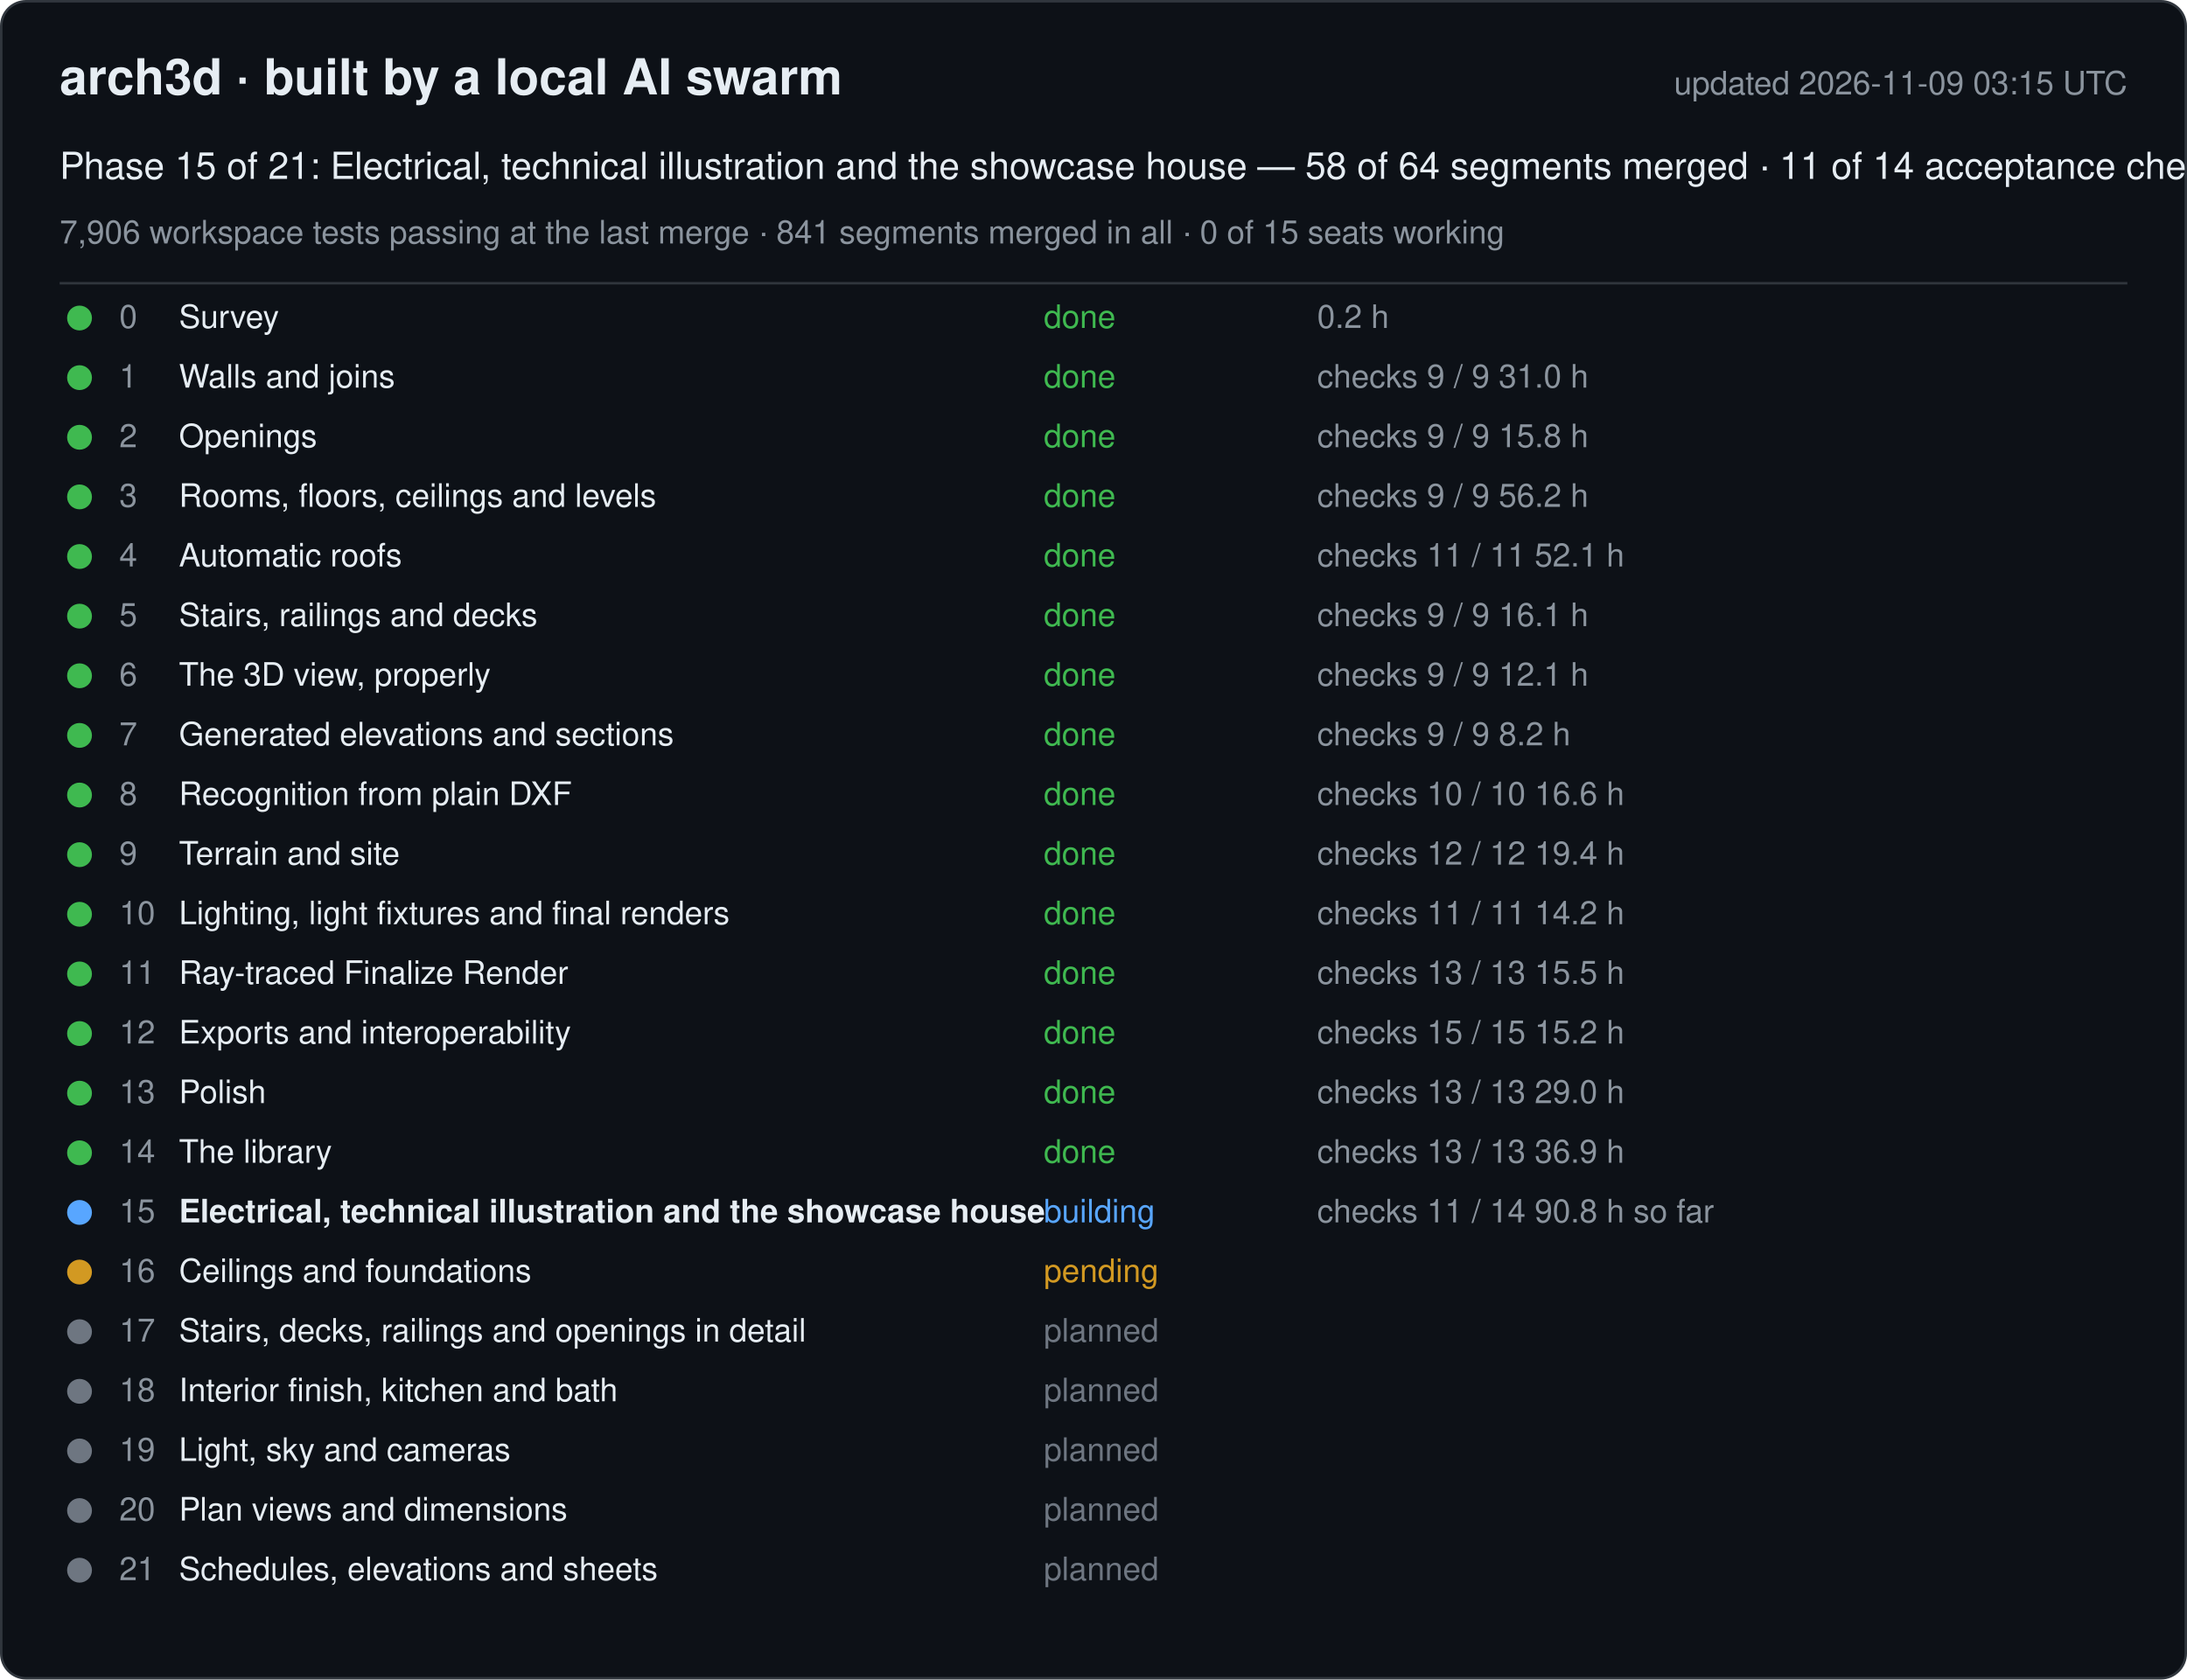
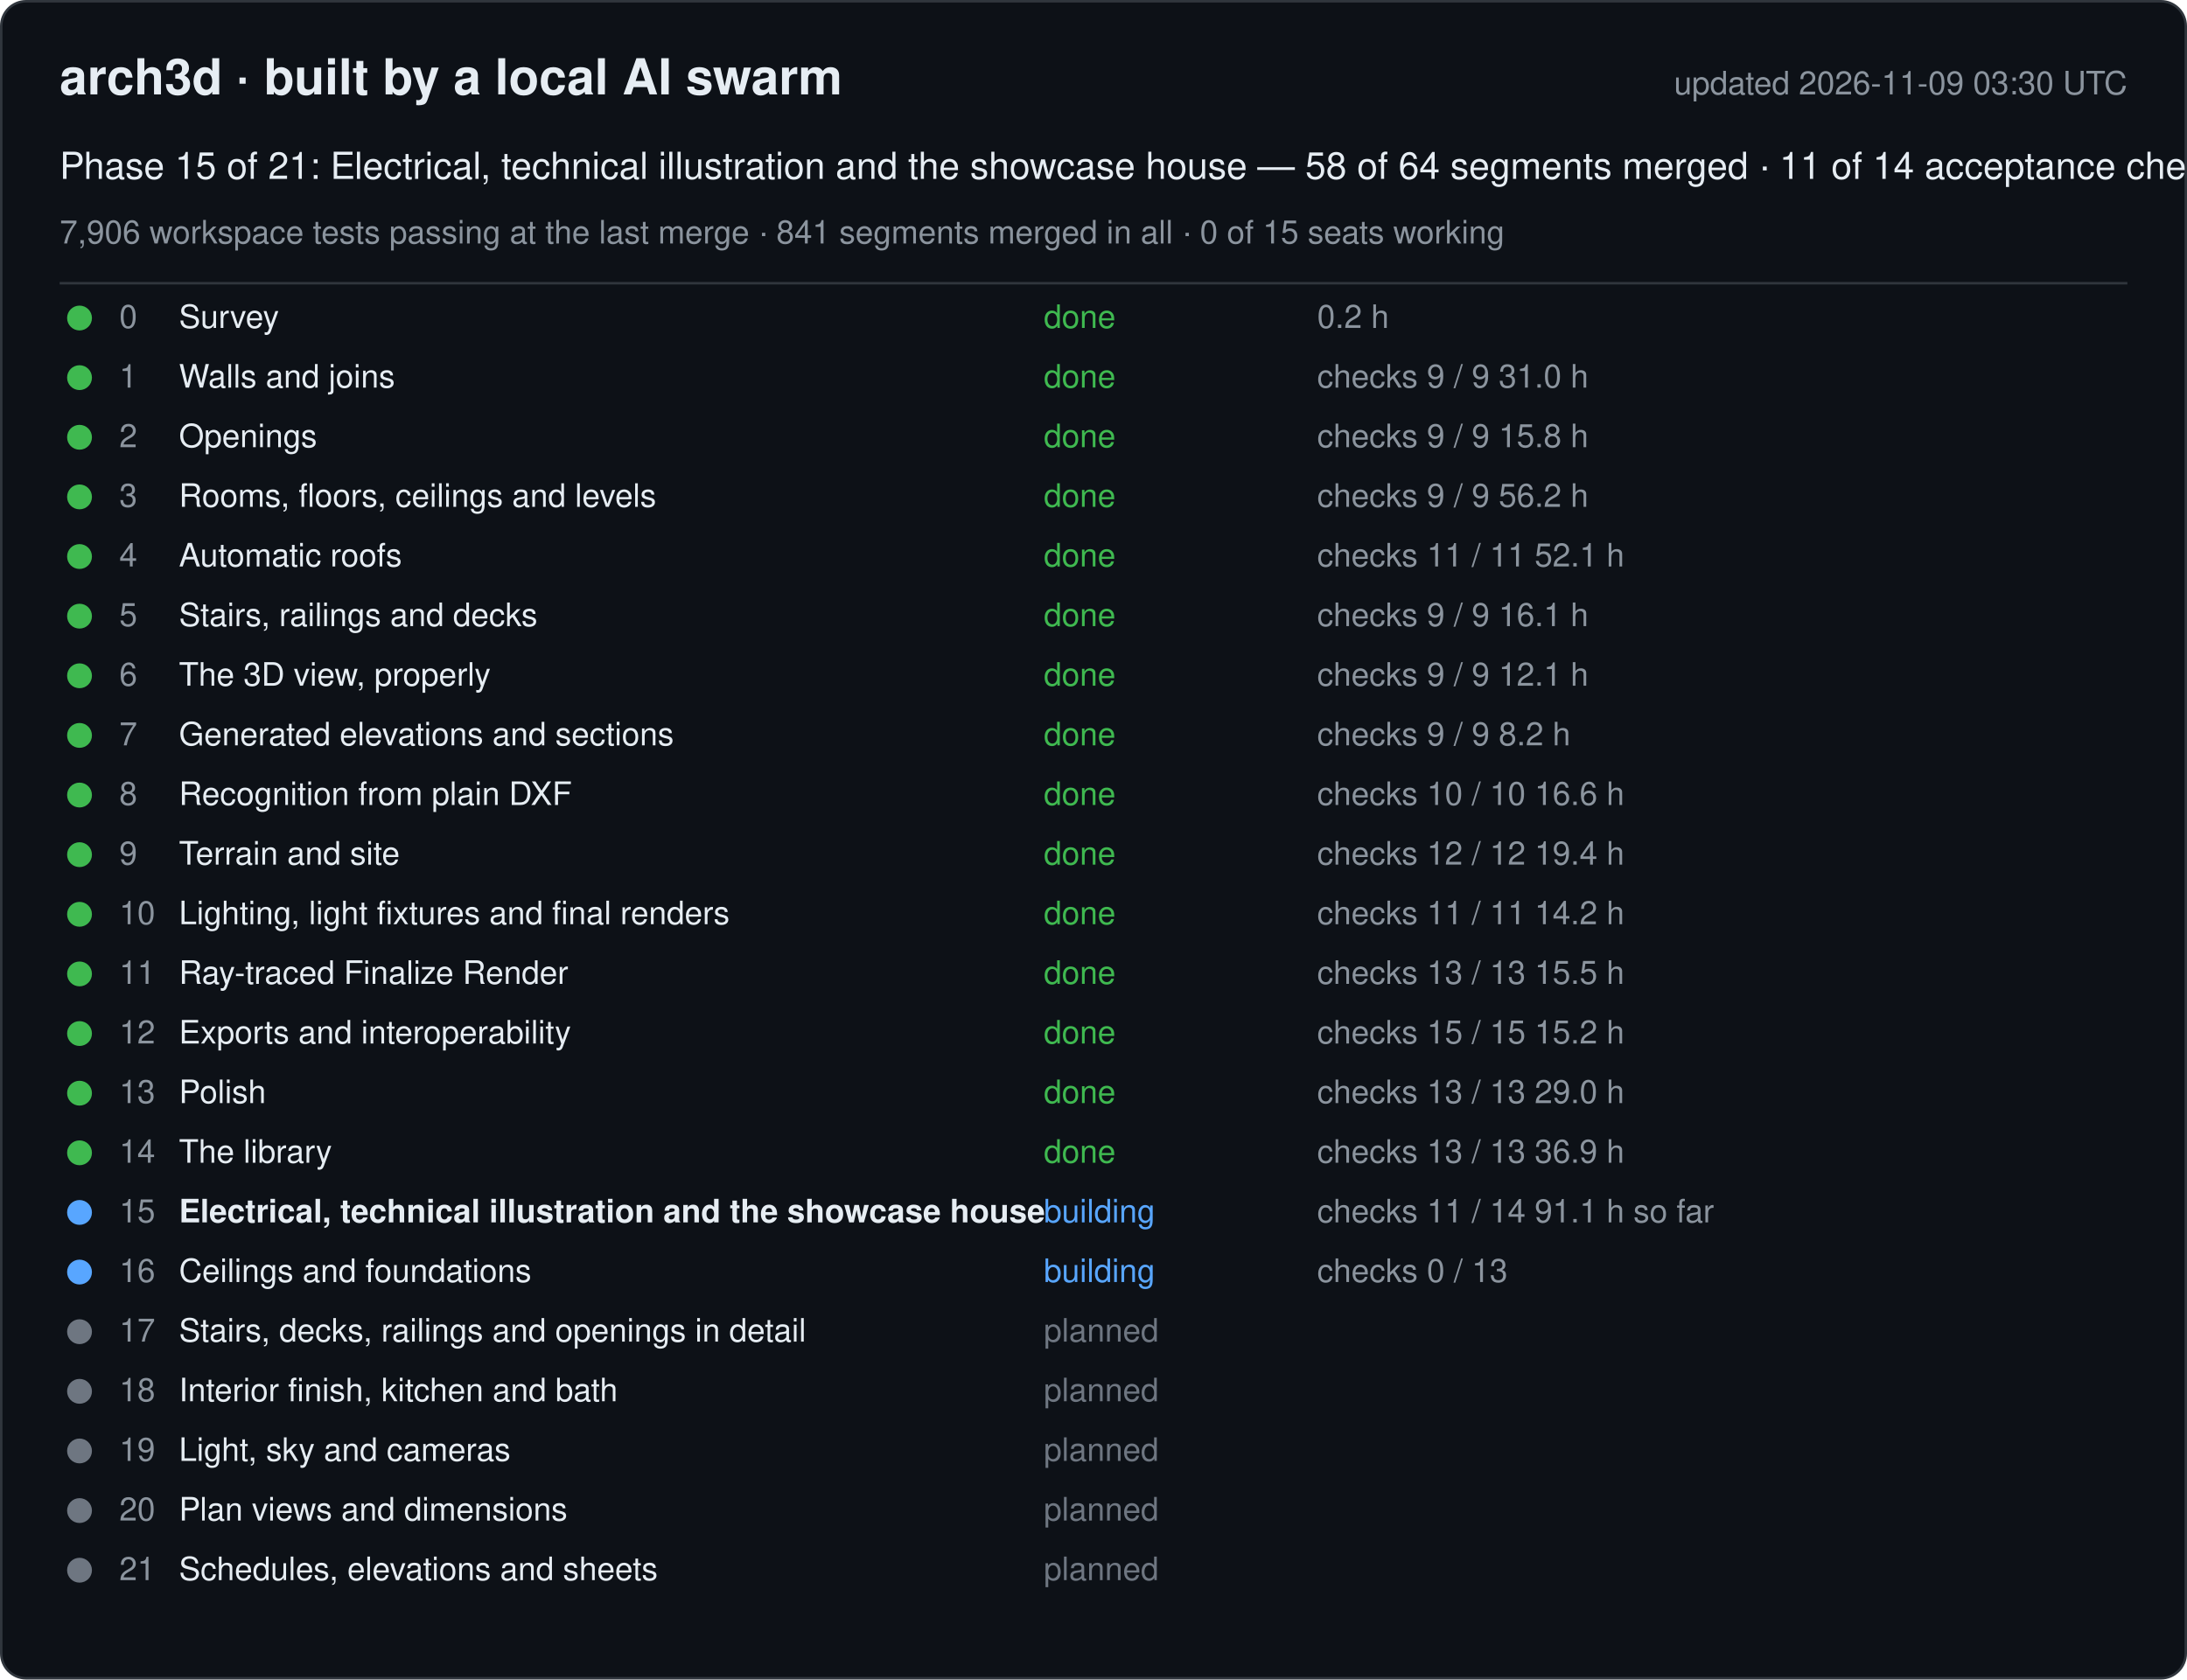
<svg xmlns="http://www.w3.org/2000/svg" width="880" height="676" viewBox="0 0 880 676" font-family="-apple-system, Segoe UI, Helvetica, Arial, sans-serif">
  <rect x="0.5" y="0.5" width="879" height="675" rx="10" fill="#0d1117" stroke="#30363d" />
  <text x="24" y="38" font-size="20" font-weight="600" fill="#e6edf3">arch3d · built by a local AI swarm</text>
-   <text x="856" y="38" font-size="13" fill="#8b949e" text-anchor="end">updated 2026-11-09 03:15 UTC</text>
+   <text x="856" y="38" font-size="13" fill="#8b949e" text-anchor="end">updated 2026-11-09 03:30 UTC</text>
  <text x="24" y="72" font-size="15" fill="#e6edf3">Phase 15 of 21: Electrical, technical illustration and the showcase house — 58 of 64 segments merged · 11 of 14 acceptance checks</text>
  <text x="24" y="98" font-size="13" fill="#8b949e">7,906 workspace tests passing at the last merge · 841 segments merged in all · 0 of 15 seats working</text>
  <line x1="24" y1="114" x2="856" y2="114" stroke="#30363d" />
  <g data-phase="0">
    <circle cx="32" cy="128" r="5" fill="#3fb950" />
    <text x="48" y="132" font-size="13" fill="#8b949e">0</text>
    <text x="72" y="132" font-size="13" fill="#e6edf3">Survey</text>
    <text x="420" y="132" font-size="13" fill="#3fb950">done</text>
    <text x="530" y="132" font-size="13" fill="#8b949e">0.2 h</text>
  </g>
  <g data-phase="1">
    <circle cx="32" cy="152" r="5" fill="#3fb950" />
    <text x="48" y="156" font-size="13" fill="#8b949e">1</text>
    <text x="72" y="156" font-size="13" fill="#e6edf3">Walls and joins</text>
    <text x="420" y="156" font-size="13" fill="#3fb950">done</text>
    <text x="530" y="156" font-size="13" fill="#8b949e">checks 9 / 9   31.0 h</text>
  </g>
  <g data-phase="2">
    <circle cx="32" cy="176" r="5" fill="#3fb950" />
    <text x="48" y="180" font-size="13" fill="#8b949e">2</text>
    <text x="72" y="180" font-size="13" fill="#e6edf3">Openings</text>
    <text x="420" y="180" font-size="13" fill="#3fb950">done</text>
    <text x="530" y="180" font-size="13" fill="#8b949e">checks 9 / 9   15.8 h</text>
  </g>
  <g data-phase="3">
    <circle cx="32" cy="200" r="5" fill="#3fb950" />
    <text x="48" y="204" font-size="13" fill="#8b949e">3</text>
    <text x="72" y="204" font-size="13" fill="#e6edf3">Rooms, floors, ceilings and levels</text>
    <text x="420" y="204" font-size="13" fill="#3fb950">done</text>
    <text x="530" y="204" font-size="13" fill="#8b949e">checks 9 / 9   56.2 h</text>
  </g>
  <g data-phase="4">
    <circle cx="32" cy="224" r="5" fill="#3fb950" />
    <text x="48" y="228" font-size="13" fill="#8b949e">4</text>
    <text x="72" y="228" font-size="13" fill="#e6edf3">Automatic roofs</text>
    <text x="420" y="228" font-size="13" fill="#3fb950">done</text>
    <text x="530" y="228" font-size="13" fill="#8b949e">checks 11 / 11   52.1 h</text>
  </g>
  <g data-phase="5">
    <circle cx="32" cy="248" r="5" fill="#3fb950" />
    <text x="48" y="252" font-size="13" fill="#8b949e">5</text>
    <text x="72" y="252" font-size="13" fill="#e6edf3">Stairs, railings and decks</text>
    <text x="420" y="252" font-size="13" fill="#3fb950">done</text>
    <text x="530" y="252" font-size="13" fill="#8b949e">checks 9 / 9   16.1 h</text>
  </g>
  <g data-phase="6">
    <circle cx="32" cy="272" r="5" fill="#3fb950" />
    <text x="48" y="276" font-size="13" fill="#8b949e">6</text>
    <text x="72" y="276" font-size="13" fill="#e6edf3">The 3D view, properly</text>
    <text x="420" y="276" font-size="13" fill="#3fb950">done</text>
    <text x="530" y="276" font-size="13" fill="#8b949e">checks 9 / 9   12.1 h</text>
  </g>
  <g data-phase="7">
    <circle cx="32" cy="296" r="5" fill="#3fb950" />
    <text x="48" y="300" font-size="13" fill="#8b949e">7</text>
    <text x="72" y="300" font-size="13" fill="#e6edf3">Generated elevations and sections</text>
    <text x="420" y="300" font-size="13" fill="#3fb950">done</text>
    <text x="530" y="300" font-size="13" fill="#8b949e">checks 9 / 9   8.2 h</text>
  </g>
  <g data-phase="8">
    <circle cx="32" cy="320" r="5" fill="#3fb950" />
    <text x="48" y="324" font-size="13" fill="#8b949e">8</text>
    <text x="72" y="324" font-size="13" fill="#e6edf3">Recognition from plain DXF</text>
    <text x="420" y="324" font-size="13" fill="#3fb950">done</text>
    <text x="530" y="324" font-size="13" fill="#8b949e">checks 10 / 10   16.6 h</text>
  </g>
  <g data-phase="9">
    <circle cx="32" cy="344" r="5" fill="#3fb950" />
    <text x="48" y="348" font-size="13" fill="#8b949e">9</text>
    <text x="72" y="348" font-size="13" fill="#e6edf3">Terrain and site</text>
    <text x="420" y="348" font-size="13" fill="#3fb950">done</text>
    <text x="530" y="348" font-size="13" fill="#8b949e">checks 12 / 12   19.4 h</text>
  </g>
  <g data-phase="10">
    <circle cx="32" cy="368" r="5" fill="#3fb950" />
    <text x="48" y="372" font-size="13" fill="#8b949e">10</text>
    <text x="72" y="372" font-size="13" fill="#e6edf3">Lighting, light fixtures and final renders</text>
    <text x="420" y="372" font-size="13" fill="#3fb950">done</text>
    <text x="530" y="372" font-size="13" fill="#8b949e">checks 11 / 11   14.2 h</text>
  </g>
  <g data-phase="11">
    <circle cx="32" cy="392" r="5" fill="#3fb950" />
    <text x="48" y="396" font-size="13" fill="#8b949e">11</text>
    <text x="72" y="396" font-size="13" fill="#e6edf3">Ray-traced Finalize Render</text>
    <text x="420" y="396" font-size="13" fill="#3fb950">done</text>
    <text x="530" y="396" font-size="13" fill="#8b949e">checks 13 / 13   15.5 h</text>
  </g>
  <g data-phase="12">
    <circle cx="32" cy="416" r="5" fill="#3fb950" />
    <text x="48" y="420" font-size="13" fill="#8b949e">12</text>
    <text x="72" y="420" font-size="13" fill="#e6edf3">Exports and interoperability</text>
    <text x="420" y="420" font-size="13" fill="#3fb950">done</text>
    <text x="530" y="420" font-size="13" fill="#8b949e">checks 15 / 15   15.2 h</text>
  </g>
  <g data-phase="13">
    <circle cx="32" cy="440" r="5" fill="#3fb950" />
    <text x="48" y="444" font-size="13" fill="#8b949e">13</text>
    <text x="72" y="444" font-size="13" fill="#e6edf3">Polish</text>
    <text x="420" y="444" font-size="13" fill="#3fb950">done</text>
    <text x="530" y="444" font-size="13" fill="#8b949e">checks 13 / 13   29.0 h</text>
  </g>
  <g data-phase="14">
    <circle cx="32" cy="464" r="5" fill="#3fb950" />
    <text x="48" y="468" font-size="13" fill="#8b949e">14</text>
    <text x="72" y="468" font-size="13" fill="#e6edf3">The library</text>
    <text x="420" y="468" font-size="13" fill="#3fb950">done</text>
    <text x="530" y="468" font-size="13" fill="#8b949e">checks 13 / 13   36.9 h</text>
  </g>
  <g data-phase="15">
    <circle cx="32" cy="488" r="5" fill="#58a6ff" />
    <text x="48" y="492" font-size="13" fill="#8b949e">15</text>
    <text x="72" y="492" font-size="13" fill="#e6edf3" font-weight="600">Electrical, technical illustration and the showcase house</text>
    <text x="420" y="492" font-size="13" fill="#58a6ff">building</text>
-     <text x="530" y="492" font-size="13" fill="#8b949e">checks 11 / 14   90.8 h so far</text>
+     <text x="530" y="492" font-size="13" fill="#8b949e">checks 11 / 14   91.1 h so far</text>
  </g>
  <g data-phase="16">
-     <circle cx="32" cy="512" r="5" fill="#d29922" />
+     <circle cx="32" cy="512" r="5" fill="#58a6ff" />
    <text x="48" y="516" font-size="13" fill="#8b949e">16</text>
    <text x="72" y="516" font-size="13" fill="#e6edf3">Ceilings and foundations</text>
-     <text x="420" y="516" font-size="13" fill="#d29922">pending</text>
-     <text x="530" y="516" font-size="13" fill="#8b949e" />
+     <text x="420" y="516" font-size="13" fill="#58a6ff">building</text>
+     <text x="530" y="516" font-size="13" fill="#8b949e">checks 0 / 13</text>
  </g>
  <g data-phase="17">
    <circle cx="32" cy="536" r="5" fill="#6e7681" />
    <text x="48" y="540" font-size="13" fill="#8b949e">17</text>
    <text x="72" y="540" font-size="13" fill="#e6edf3">Stairs, decks, railings and openings in detail</text>
    <text x="420" y="540" font-size="13" fill="#6e7681">planned</text>
    <text x="530" y="540" font-size="13" fill="#8b949e" />
  </g>
  <g data-phase="18">
    <circle cx="32" cy="560" r="5" fill="#6e7681" />
    <text x="48" y="564" font-size="13" fill="#8b949e">18</text>
    <text x="72" y="564" font-size="13" fill="#e6edf3">Interior finish, kitchen and bath</text>
    <text x="420" y="564" font-size="13" fill="#6e7681">planned</text>
    <text x="530" y="564" font-size="13" fill="#8b949e" />
  </g>
  <g data-phase="19">
    <circle cx="32" cy="584" r="5" fill="#6e7681" />
    <text x="48" y="588" font-size="13" fill="#8b949e">19</text>
    <text x="72" y="588" font-size="13" fill="#e6edf3">Light, sky and cameras</text>
    <text x="420" y="588" font-size="13" fill="#6e7681">planned</text>
    <text x="530" y="588" font-size="13" fill="#8b949e" />
  </g>
  <g data-phase="20">
    <circle cx="32" cy="608" r="5" fill="#6e7681" />
    <text x="48" y="612" font-size="13" fill="#8b949e">20</text>
    <text x="72" y="612" font-size="13" fill="#e6edf3">Plan views and dimensions</text>
    <text x="420" y="612" font-size="13" fill="#6e7681">planned</text>
    <text x="530" y="612" font-size="13" fill="#8b949e" />
  </g>
  <g data-phase="21">
    <circle cx="32" cy="632" r="5" fill="#6e7681" />
    <text x="48" y="636" font-size="13" fill="#8b949e">21</text>
    <text x="72" y="636" font-size="13" fill="#e6edf3">Schedules, elevations and sheets</text>
    <text x="420" y="636" font-size="13" fill="#6e7681">planned</text>
    <text x="530" y="636" font-size="13" fill="#8b949e" />
  </g>
</svg>
